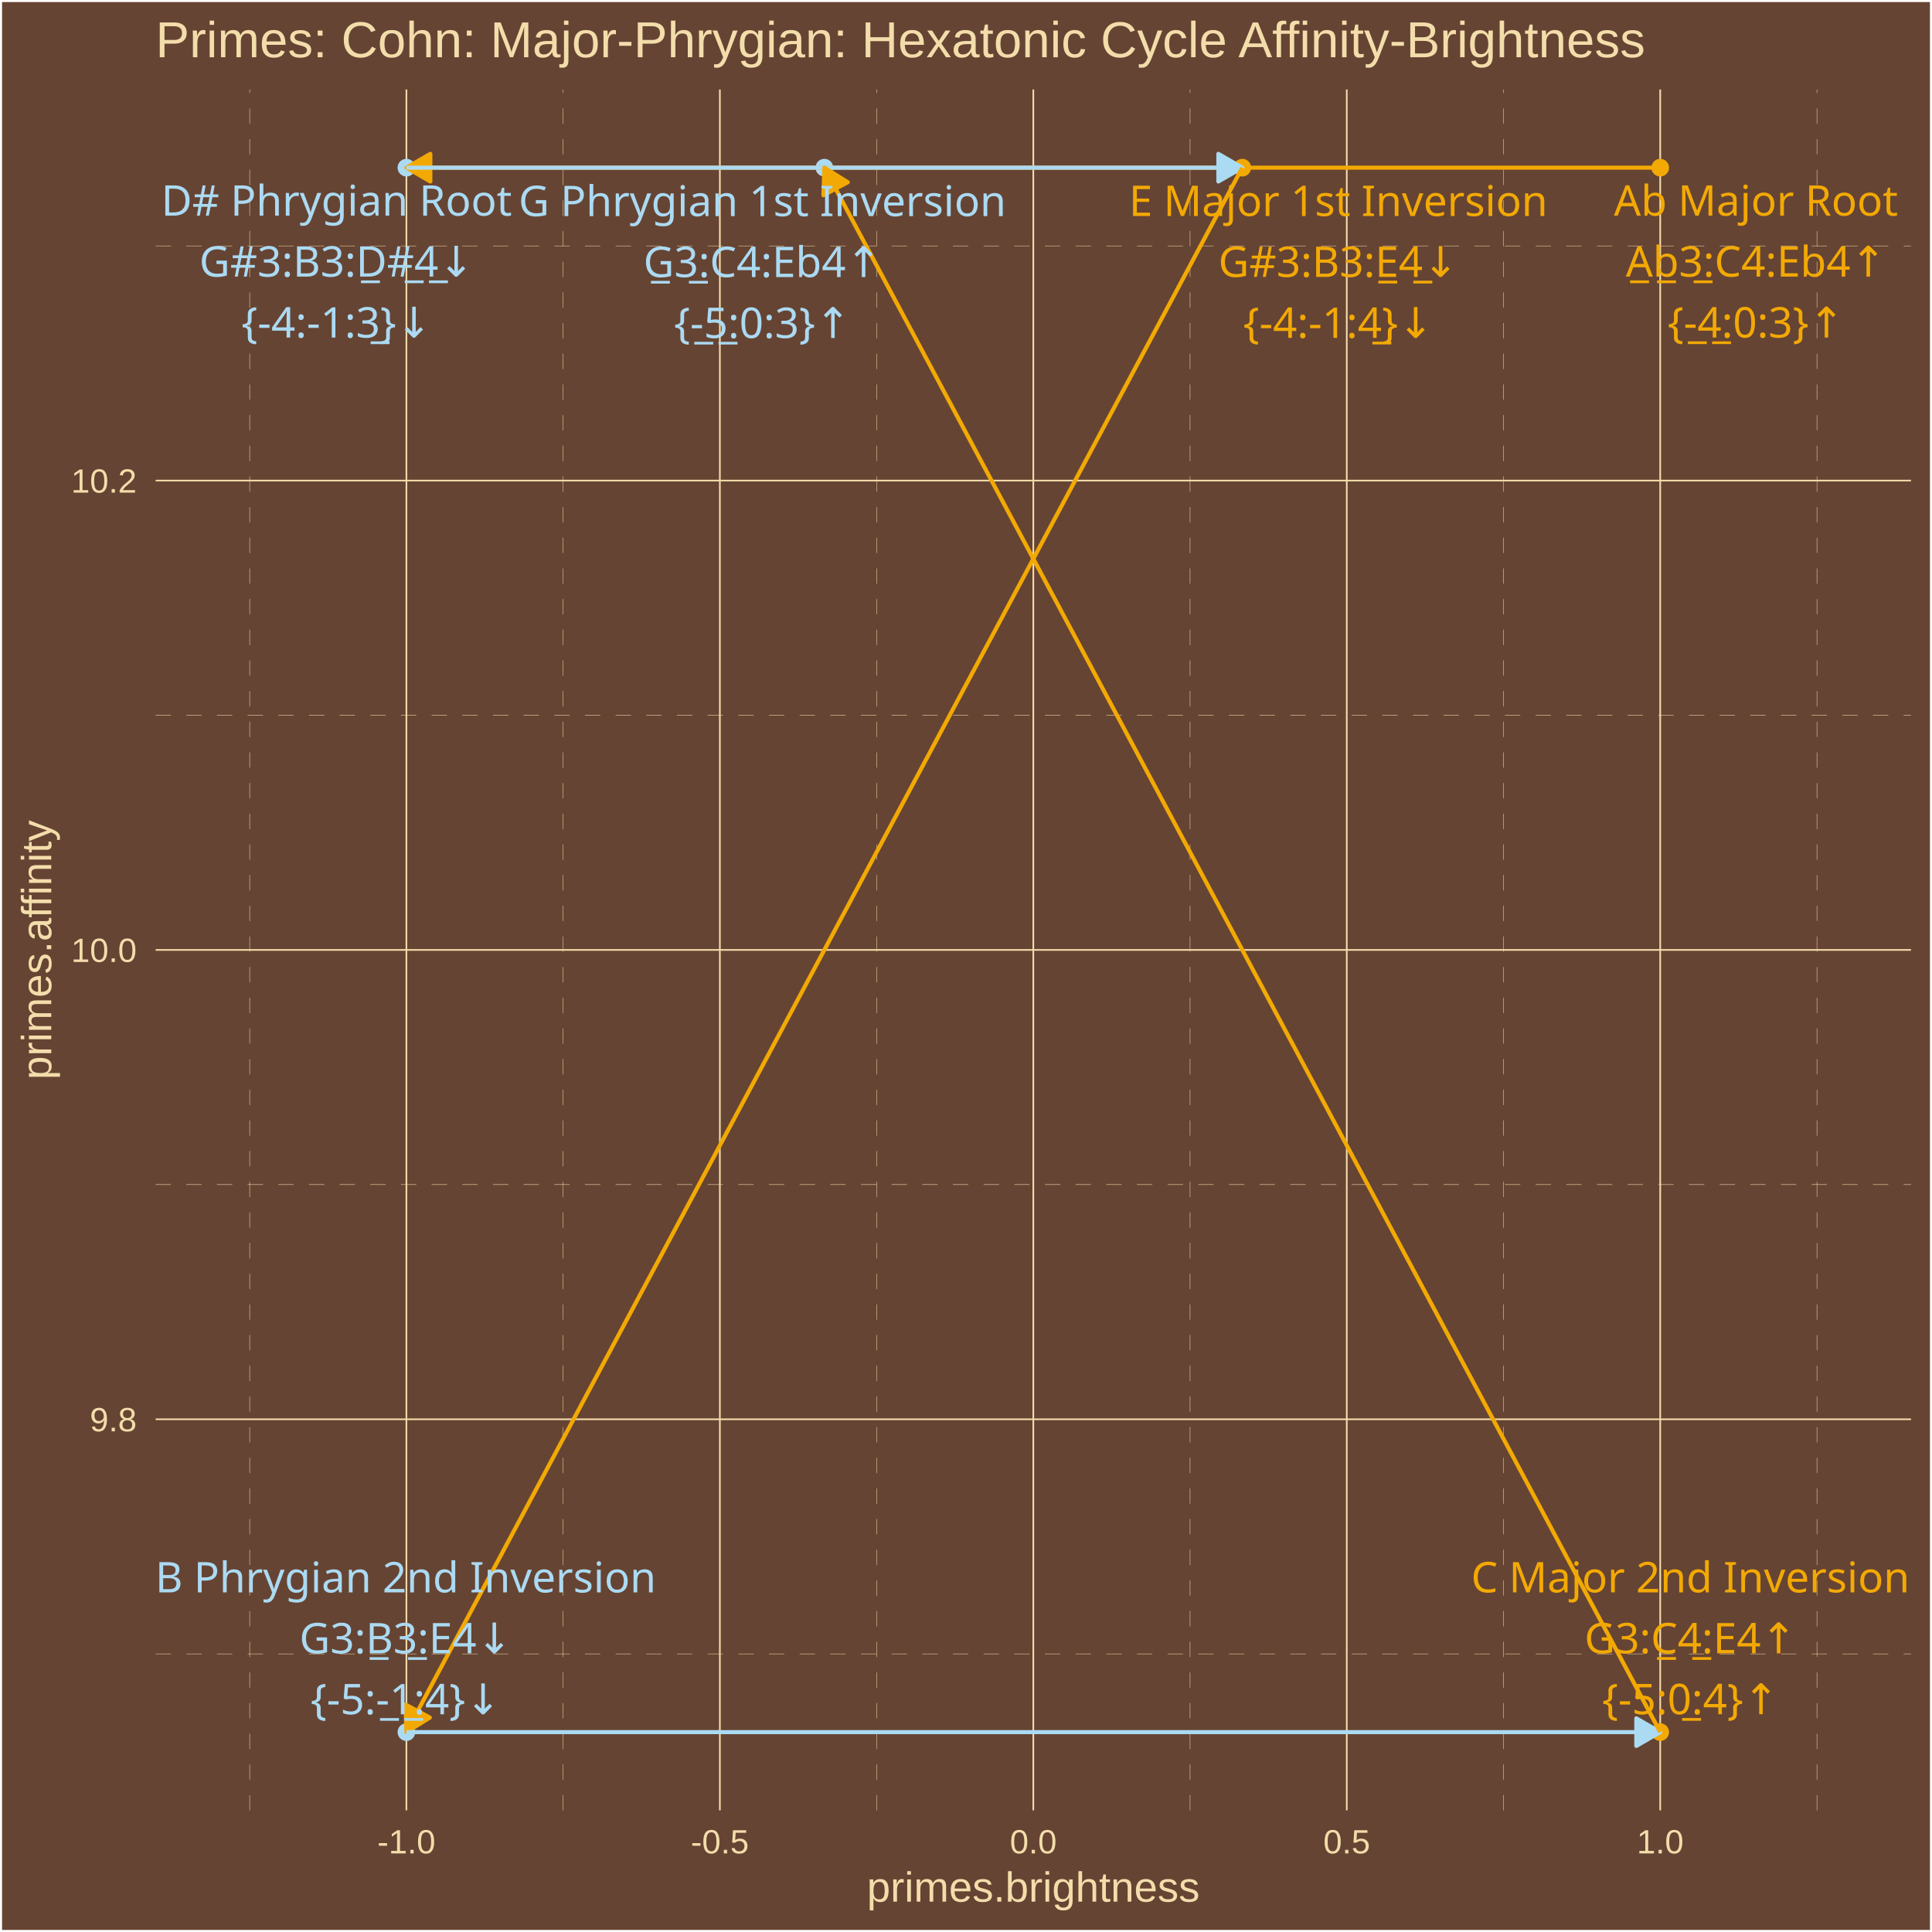
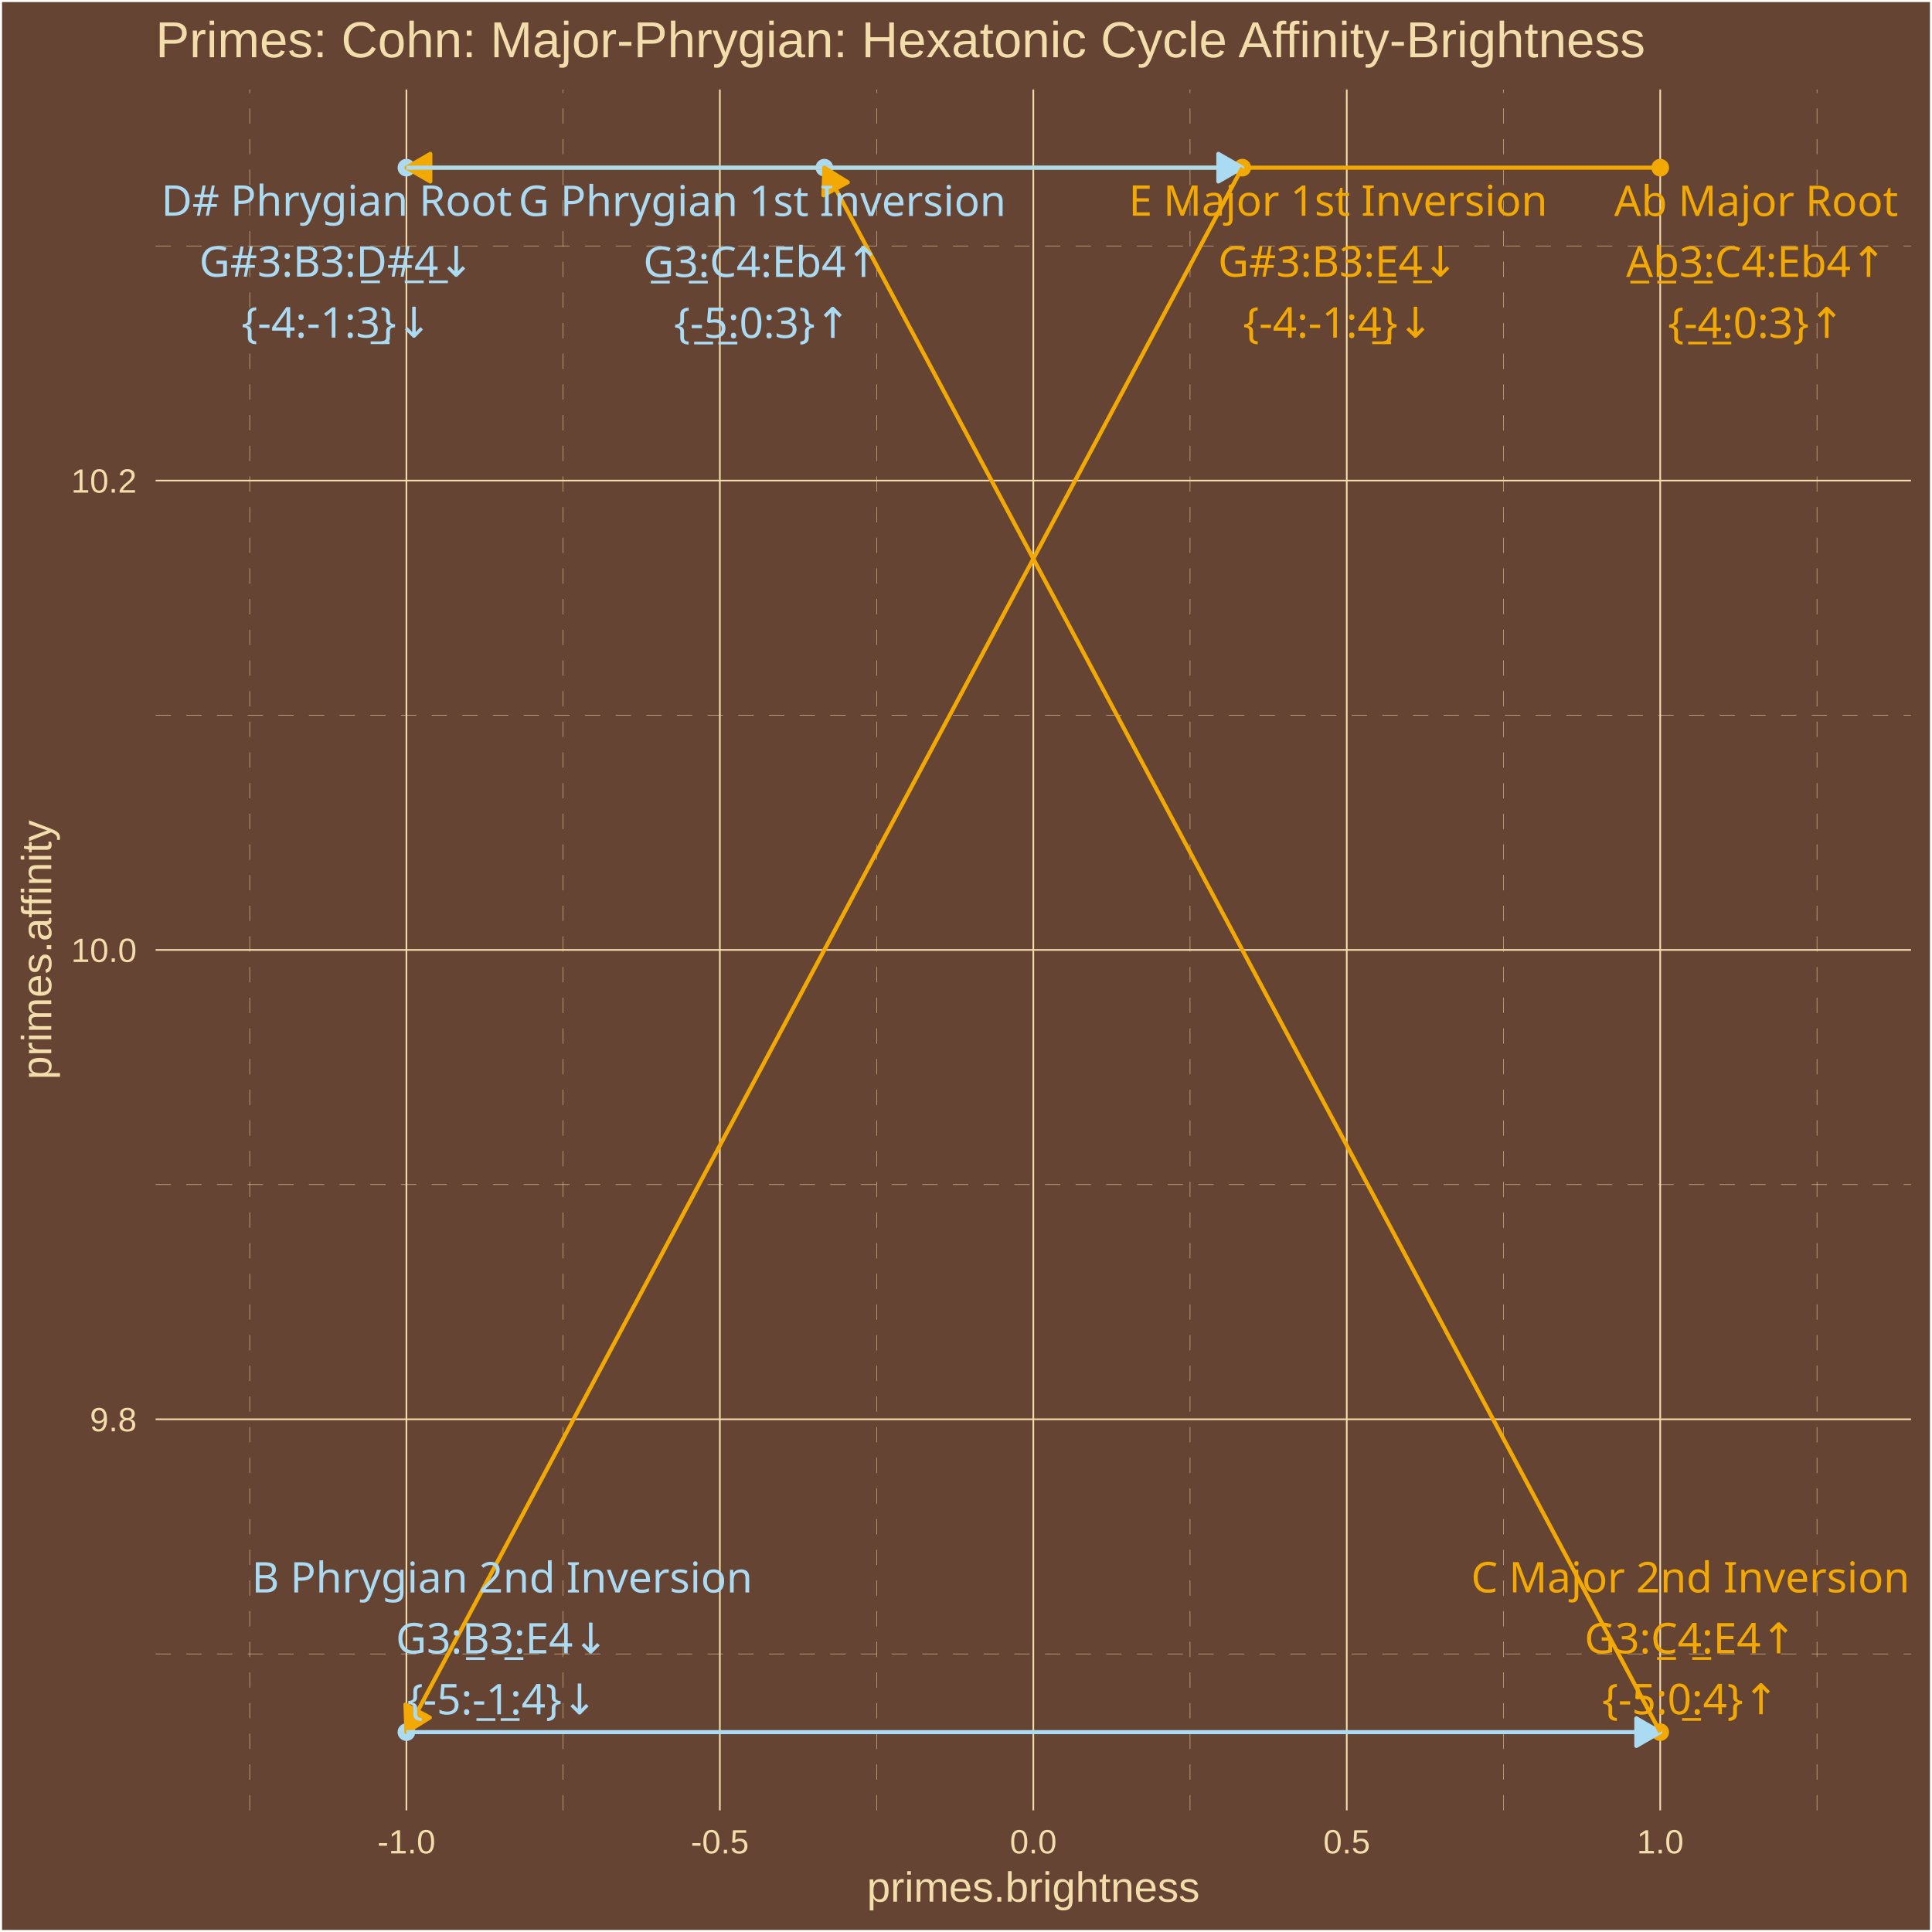
<svg xmlns="http://www.w3.org/2000/svg" class="svglite" width="504.00pt" height="504.00pt" viewBox="0 0 504.00 504.00">
  <defs>
    <style type="text/css">
    .svglite line, .svglite polyline, .svglite polygon, .svglite path, .svglite rect, .svglite circle {
      fill: none;
      stroke: #000000;
      stroke-linecap: round;
      stroke-linejoin: round;
      stroke-miterlimit: 10.00;
    }
    .svglite text {
      white-space: pre;
    }
  </style>
  </defs>
  <rect width="100%" height="100%" style="stroke: none; fill: #664433;" />
  <defs>
    <clipPath id="cpMC4wMHw1MDQuMDB8MC4wMHw1MDQuMDA=">
      <rect x="0.00" y="0.00" width="504.00" height="504.00" />
    </clipPath>
  </defs>
  <g clip-path="url(#cpMC4wMHw1MDQuMDB8MC4wMHw1MDQuMDA=)">
    <rect x="0.00" y="-0" width="504.00" height="504.00" style="stroke-width: 1.07; stroke: #FFFFFF; fill: #664433;" />
  </g>
  <defs>
    <clipPath id="cpNDAuNjB8NDk4LjUyfDIzLjM0fDQ3Mi4yNw==">
      <rect x="40.60" y="23.34" width="457.92" height="448.93" />
    </clipPath>
  </defs>
  <g clip-path="url(#cpNDAuNjB8NDk4LjUyfDIzLjM0fDQ3Mi4yNw==)">
    <rect x="40.60" y="23.34" width="457.92" height="448.93" style="stroke-width: 1.07; stroke: none; fill: #664433;" />
    <polyline points="40.60,431.45 498.52,431.45 " style="stroke-width: 0.11; stroke: #F3DDAB; stroke-dasharray: 4.00,4.00; stroke-linecap: butt;" />
    <polyline points="40.60,309.02 498.52,309.02 " style="stroke-width: 0.11; stroke: #F3DDAB; stroke-dasharray: 4.00,4.00; stroke-linecap: butt;" />
    <polyline points="40.60,186.58 498.52,186.58 " style="stroke-width: 0.11; stroke: #F3DDAB; stroke-dasharray: 4.00,4.00; stroke-linecap: butt;" />
    <polyline points="40.60,64.15 498.52,64.15 " style="stroke-width: 0.11; stroke: #F3DDAB; stroke-dasharray: 4.00,4.00; stroke-linecap: butt;" />
    <polyline points="65.14,472.27 65.14,23.34 " style="stroke-width: 0.11; stroke: #F3DDAB; stroke-dasharray: 4.00,4.00; stroke-linecap: butt;" />
    <polyline points="146.91,472.27 146.91,23.34 " style="stroke-width: 0.11; stroke: #F3DDAB; stroke-dasharray: 4.00,4.00; stroke-linecap: butt;" />
    <polyline points="228.68,472.27 228.68,23.34 " style="stroke-width: 0.11; stroke: #F3DDAB; stroke-dasharray: 4.00,4.00; stroke-linecap: butt;" />
    <polyline points="310.45,472.27 310.45,23.34 " style="stroke-width: 0.11; stroke: #F3DDAB; stroke-dasharray: 4.00,4.00; stroke-linecap: butt;" />
    <polyline points="392.22,472.27 392.22,23.34 " style="stroke-width: 0.11; stroke: #F3DDAB; stroke-dasharray: 4.00,4.00; stroke-linecap: butt;" />
    <polyline points="473.99,472.27 473.99,23.34 " style="stroke-width: 0.11; stroke: #F3DDAB; stroke-dasharray: 4.00,4.00; stroke-linecap: butt;" />
    <polyline points="40.60,370.24 498.52,370.24 " style="stroke-width: 0.43; stroke: #F3DDAB; stroke-linecap: butt;" />
    <polyline points="40.60,247.80 498.52,247.80 " style="stroke-width: 0.43; stroke: #F3DDAB; stroke-linecap: butt;" />
    <polyline points="40.60,125.37 498.52,125.37 " style="stroke-width: 0.43; stroke: #F3DDAB; stroke-linecap: butt;" />
    <polyline points="106.02,472.27 106.02,23.34 " style="stroke-width: 0.43; stroke: #F3DDAB; stroke-linecap: butt;" />
    <polyline points="187.79,472.27 187.79,23.34 " style="stroke-width: 0.43; stroke: #F3DDAB; stroke-linecap: butt;" />
    <polyline points="269.56,472.27 269.56,23.34 " style="stroke-width: 0.43; stroke: #F3DDAB; stroke-linecap: butt;" />
    <polyline points="351.33,472.27 351.33,23.34 " style="stroke-width: 0.43; stroke: #F3DDAB; stroke-linecap: butt;" />
    <polyline points="433.10,472.27 433.10,23.34 " style="stroke-width: 0.43; stroke: #F3DDAB; stroke-linecap: butt;" />
    <circle cx="433.10" cy="43.74" r="1.95" style="stroke-width: 0.71; stroke: #F3A904; fill: #F3A904;" />
    <circle cx="106.02" cy="43.74" r="1.95" style="stroke-width: 0.71; stroke: #ABDAF3; fill: #ABDAF3;" />
    <circle cx="324.08" cy="43.74" r="1.95" style="stroke-width: 0.71; stroke: #F3A904; fill: #F3A904;" />
    <circle cx="106.02" cy="451.86" r="1.95" style="stroke-width: 0.71; stroke: #ABDAF3; fill: #ABDAF3;" />
    <circle cx="433.10" cy="451.86" r="1.95" style="stroke-width: 0.71; stroke: #F3A904; fill: #F3A904;" />
    <circle cx="215.05" cy="43.74" r="1.95" style="stroke-width: 0.71; stroke: #ABDAF3; fill: #ABDAF3;" />
    <line x1="433.10" y1="43.74" x2="106.02" y2="43.74" style="stroke-width: 1.07; stroke: #F3A904; stroke-linecap: butt;" />
    <polygon points="112.26,40.14 106.02,43.74 112.26,47.34 " style="stroke-width: 1.07; stroke: #F3A904; stroke-linecap: butt; fill: #F3A904;" />
    <line x1="106.02" y1="43.74" x2="324.08" y2="43.74" style="stroke-width: 1.07; stroke: #ABDAF3; stroke-linecap: butt;" />
    <polygon points="317.84,47.34 324.08,43.74 317.84,40.14 " style="stroke-width: 1.07; stroke: #ABDAF3; stroke-linecap: butt; fill: #ABDAF3;" />
    <line x1="324.08" y1="43.74" x2="106.02" y2="451.86" style="stroke-width: 1.07; stroke: #F3A904; stroke-linecap: butt;" />
    <polygon points="105.78,444.66 106.02,451.86 112.13,448.06 " style="stroke-width: 1.07; stroke: #F3A904; stroke-linecap: butt; fill: #F3A904;" />
    <line x1="106.02" y1="451.86" x2="433.10" y2="451.86" style="stroke-width: 1.07; stroke: #ABDAF3; stroke-linecap: butt;" />
    <polygon points="426.87,455.46 433.10,451.86 426.87,448.26 " style="stroke-width: 1.07; stroke: #ABDAF3; stroke-linecap: butt; fill: #ABDAF3;" />
    <line x1="433.10" y1="451.86" x2="215.05" y2="43.74" style="stroke-width: 1.07; stroke: #F3A904; stroke-linecap: butt;" />
    <polygon points="221.16,47.54 215.05,43.74 214.81,50.94 " style="stroke-width: 1.07; stroke: #F3A904; stroke-linecap: butt; fill: #F3A904;" />
-     <text x="458.06" y="56.26" text-anchor="middle" style="font-size: 11.04px;fill: #F3A904; font-family: &quot;Arial Unicode MS&quot;;" textLength="70.50px" lengthAdjust="spacingAndGlyphs">Ab Major Root</text>
-     <text x="458.06" y="72.16" text-anchor="middle" style="font-size: 11.04px;fill: #F3A904; font-family: &quot;Arial Unicode MS&quot;;" textLength="67.35px" lengthAdjust="spacingAndGlyphs">A̲b̲3̲:C4:Eb4↑</text>
-     <text x="458.06" y="88.05" text-anchor="middle" style="font-size: 11.04px;fill: #F3A904; font-family: &quot;Arial Unicode MS&quot;;" textLength="43.44px" lengthAdjust="spacingAndGlyphs">{-̲4̲:0:3}↑</text>
-     <text x="87.80" y="56.26" text-anchor="middle" style="font-size: 11.04px;fill: #ABDAF3; font-family: &quot;Arial Unicode MS&quot;;" textLength="87.06px" lengthAdjust="spacingAndGlyphs">D# Phrygian Root</text>
-     <text x="87.80" y="72.16" text-anchor="middle" style="font-size: 11.04px;fill: #ABDAF3; font-family: &quot;Arial Unicode MS&quot;;" textLength="68.57px" lengthAdjust="spacingAndGlyphs">G#3:B3:D̲#̲4̲↓</text>
+     <text x="458.13" y="56.34" text-anchor="middle" style="font-size: 11.04px;fill: #F3A904; font-family: &quot;Arial Unicode MS&quot;;" textLength="70.50px" lengthAdjust="spacingAndGlyphs">Ab Major Root</text>
+     <text x="458.13" y="72.23" text-anchor="middle" style="font-size: 11.04px;fill: #F3A904; font-family: &quot;Arial Unicode MS&quot;;" textLength="67.35px" lengthAdjust="spacingAndGlyphs">A̲b̲3̲:C4:Eb4↑</text>
+     <text x="458.13" y="88.13" text-anchor="middle" style="font-size: 11.04px;fill: #F3A904; font-family: &quot;Arial Unicode MS&quot;;" textLength="43.44px" lengthAdjust="spacingAndGlyphs">{-̲4̲:0:3}↑</text>
+     <text x="87.80" y="56.27" text-anchor="middle" style="font-size: 11.04px;fill: #ABDAF3; font-family: &quot;Arial Unicode MS&quot;;" textLength="87.06px" lengthAdjust="spacingAndGlyphs">D# Phrygian Root</text>
+     <text x="87.80" y="72.17" text-anchor="middle" style="font-size: 11.04px;fill: #ABDAF3; font-family: &quot;Arial Unicode MS&quot;;" textLength="68.57px" lengthAdjust="spacingAndGlyphs">G#3:B3:D̲#̲4̲↓</text>
    <text x="87.80" y="88.06" text-anchor="middle" style="font-size: 11.04px;fill: #ABDAF3; font-family: &quot;Arial Unicode MS&quot;;" textLength="47.12px" lengthAdjust="spacingAndGlyphs">{-4:-1:3̲}↓</text>
-     <text x="349.12" y="56.35" text-anchor="middle" style="font-size: 11.04px;fill: #F3A904; font-family: &quot;Arial Unicode MS&quot;;" textLength="103.61px" lengthAdjust="spacingAndGlyphs">E Major 1st Inversion</text>
-     <text x="349.12" y="72.24" text-anchor="middle" style="font-size: 11.04px;fill: #F3A904; font-family: &quot;Arial Unicode MS&quot;;" textLength="61.83px" lengthAdjust="spacingAndGlyphs">G#3:B3:E̲4̲↓</text>
-     <text x="349.12" y="88.14" text-anchor="middle" style="font-size: 11.04px;fill: #F3A904; font-family: &quot;Arial Unicode MS&quot;;" textLength="47.12px" lengthAdjust="spacingAndGlyphs">{-4:-1:4̲}↓</text>
-     <text x="105.83" y="415.41" text-anchor="middle" style="font-size: 11.04px;fill: #ABDAF3; font-family: &quot;Arial Unicode MS&quot;;" textLength="123.25px" lengthAdjust="spacingAndGlyphs">B Phrygian 2nd Inversion</text>
-     <text x="105.83" y="431.31" text-anchor="middle" style="font-size: 11.04px;fill: #ABDAF3; font-family: &quot;Arial Unicode MS&quot;;" textLength="55.70px" lengthAdjust="spacingAndGlyphs">G3:B̲3̲:E4↓</text>
-     <text x="105.83" y="447.20" text-anchor="middle" style="font-size: 11.04px;fill: #ABDAF3; font-family: &quot;Arial Unicode MS&quot;;" textLength="47.12px" lengthAdjust="spacingAndGlyphs">{-5:-̲1̲:4}↓</text>
+     <text x="349.06" y="56.27" text-anchor="middle" style="font-size: 11.04px;fill: #F3A904; font-family: &quot;Arial Unicode MS&quot;;" textLength="103.61px" lengthAdjust="spacingAndGlyphs">E Major 1st Inversion</text>
+     <text x="349.06" y="72.17" text-anchor="middle" style="font-size: 11.04px;fill: #F3A904; font-family: &quot;Arial Unicode MS&quot;;" textLength="61.83px" lengthAdjust="spacingAndGlyphs">G#3:B3:E̲4̲↓</text>
+     <text x="349.06" y="88.07" text-anchor="middle" style="font-size: 11.04px;fill: #F3A904; font-family: &quot;Arial Unicode MS&quot;;" textLength="47.12px" lengthAdjust="spacingAndGlyphs">{-4:-1:4̲}↓</text>
+     <text x="130.99" y="415.43" text-anchor="middle" style="font-size: 11.04px;fill: #ABDAF3; font-family: &quot;Arial Unicode MS&quot;;" textLength="123.25px" lengthAdjust="spacingAndGlyphs">B Phrygian 2nd Inversion</text>
+     <text x="130.99" y="431.33" text-anchor="middle" style="font-size: 11.04px;fill: #ABDAF3; font-family: &quot;Arial Unicode MS&quot;;" textLength="55.70px" lengthAdjust="spacingAndGlyphs">G3:B̲3̲:E4↓</text>
+     <text x="130.99" y="447.22" text-anchor="middle" style="font-size: 11.04px;fill: #ABDAF3; font-family: &quot;Arial Unicode MS&quot;;" textLength="47.12px" lengthAdjust="spacingAndGlyphs">{-5:-̲1̲:4}↓</text>
    <text x="440.97" y="415.40" text-anchor="middle" style="font-size: 11.04px;fill: #F3A904; font-family: &quot;Arial Unicode MS&quot;;" textLength="107.90px" lengthAdjust="spacingAndGlyphs">C Major 2nd Inversion</text>
    <text x="440.97" y="431.30" text-anchor="middle" style="font-size: 11.04px;fill: #F3A904; font-family: &quot;Arial Unicode MS&quot;;" textLength="56.30px" lengthAdjust="spacingAndGlyphs">G3:C̲4̲:E4↑</text>
    <text x="440.97" y="447.19" text-anchor="middle" style="font-size: 11.04px;fill: #F3A904; font-family: &quot;Arial Unicode MS&quot;;" textLength="43.44px" lengthAdjust="spacingAndGlyphs">{-5:0̲:4}↑</text>
-     <text x="198.87" y="56.38" text-anchor="middle" style="font-size: 11.04px;fill: #ABDAF3; font-family: &quot;Arial Unicode MS&quot;;" textLength="120.79px" lengthAdjust="spacingAndGlyphs">G Phrygian 1st Inversion</text>
-     <text x="198.87" y="72.28" text-anchor="middle" style="font-size: 11.04px;fill: #ABDAF3; font-family: &quot;Arial Unicode MS&quot;;" textLength="62.44px" lengthAdjust="spacingAndGlyphs">G̲3̲:C4:Eb4↑</text>
-     <text x="198.87" y="88.17" text-anchor="middle" style="font-size: 11.04px;fill: #ABDAF3; font-family: &quot;Arial Unicode MS&quot;;" textLength="43.44px" lengthAdjust="spacingAndGlyphs">{-̲5̲:0:3}↑</text>
+     <text x="198.84" y="56.34" text-anchor="middle" style="font-size: 11.04px;fill: #ABDAF3; font-family: &quot;Arial Unicode MS&quot;;" textLength="120.79px" lengthAdjust="spacingAndGlyphs">G Phrygian 1st Inversion</text>
+     <text x="198.84" y="72.24" text-anchor="middle" style="font-size: 11.04px;fill: #ABDAF3; font-family: &quot;Arial Unicode MS&quot;;" textLength="62.44px" lengthAdjust="spacingAndGlyphs">G̲3̲:C4:Eb4↑</text>
+     <text x="198.84" y="88.14" text-anchor="middle" style="font-size: 11.04px;fill: #ABDAF3; font-family: &quot;Arial Unicode MS&quot;;" textLength="43.44px" lengthAdjust="spacingAndGlyphs">{-̲5̲:0:3}↑</text>
  </g>
  <g clip-path="url(#cpMC4wMHw1MDQuMDB8MC4wMHw1MDQuMDA=)">
    <text x="35.67" y="373.39" text-anchor="end" style="font-size: 8.80px;fill: #F3DDAB; font-family: &quot;Arial&quot;;" textLength="12.23px" lengthAdjust="spacingAndGlyphs">9.8</text>
    <text x="35.67" y="250.95" text-anchor="end" style="font-size: 8.80px;fill: #F3DDAB; font-family: &quot;Arial&quot;;" textLength="17.13px" lengthAdjust="spacingAndGlyphs">10.0</text>
    <text x="35.67" y="128.52" text-anchor="end" style="font-size: 8.80px;fill: #F3DDAB; font-family: &quot;Arial&quot;;" textLength="17.13px" lengthAdjust="spacingAndGlyphs">10.2</text>
    <text x="106.02" y="483.50" text-anchor="middle" style="font-size: 8.80px;fill: #F3DDAB; font-family: &quot;Arial&quot;;" textLength="15.16px" lengthAdjust="spacingAndGlyphs">-1.0</text>
    <text x="187.79" y="483.50" text-anchor="middle" style="font-size: 8.80px;fill: #F3DDAB; font-family: &quot;Arial&quot;;" textLength="15.16px" lengthAdjust="spacingAndGlyphs">-0.5</text>
    <text x="269.56" y="483.50" text-anchor="middle" style="font-size: 8.80px;fill: #F3DDAB; font-family: &quot;Arial&quot;;" textLength="12.23px" lengthAdjust="spacingAndGlyphs">0.0</text>
    <text x="351.33" y="483.50" text-anchor="middle" style="font-size: 8.80px;fill: #F3DDAB; font-family: &quot;Arial&quot;;" textLength="12.23px" lengthAdjust="spacingAndGlyphs">0.5</text>
    <text x="433.10" y="483.50" text-anchor="middle" style="font-size: 8.80px;fill: #F3DDAB; font-family: &quot;Arial&quot;;" textLength="12.23px" lengthAdjust="spacingAndGlyphs">1.0</text>
    <text x="269.56" y="496.09" text-anchor="middle" style="font-size: 11.00px;fill: #F3DDAB; font-family: &quot;Arial&quot;;" textLength="86.82px" lengthAdjust="spacingAndGlyphs">primes.brightness</text>
    <text transform="translate(13.37,247.80) rotate(-90)" text-anchor="middle" style="font-size: 11.00px;fill: #F3DDAB; font-family: &quot;Arial&quot;;" textLength="67.85px" lengthAdjust="spacingAndGlyphs">primes.affinity</text>
    <text x="40.60" y="14.94" style="font-size: 13.20px;fill: #F3DDAB; font-family: &quot;Arial&quot;;" textLength="389.28px" lengthAdjust="spacingAndGlyphs">Primes: Cohn: Major-Phrygian: Hexatonic Cycle Affinity-Brightness</text>
  </g>
</svg>
